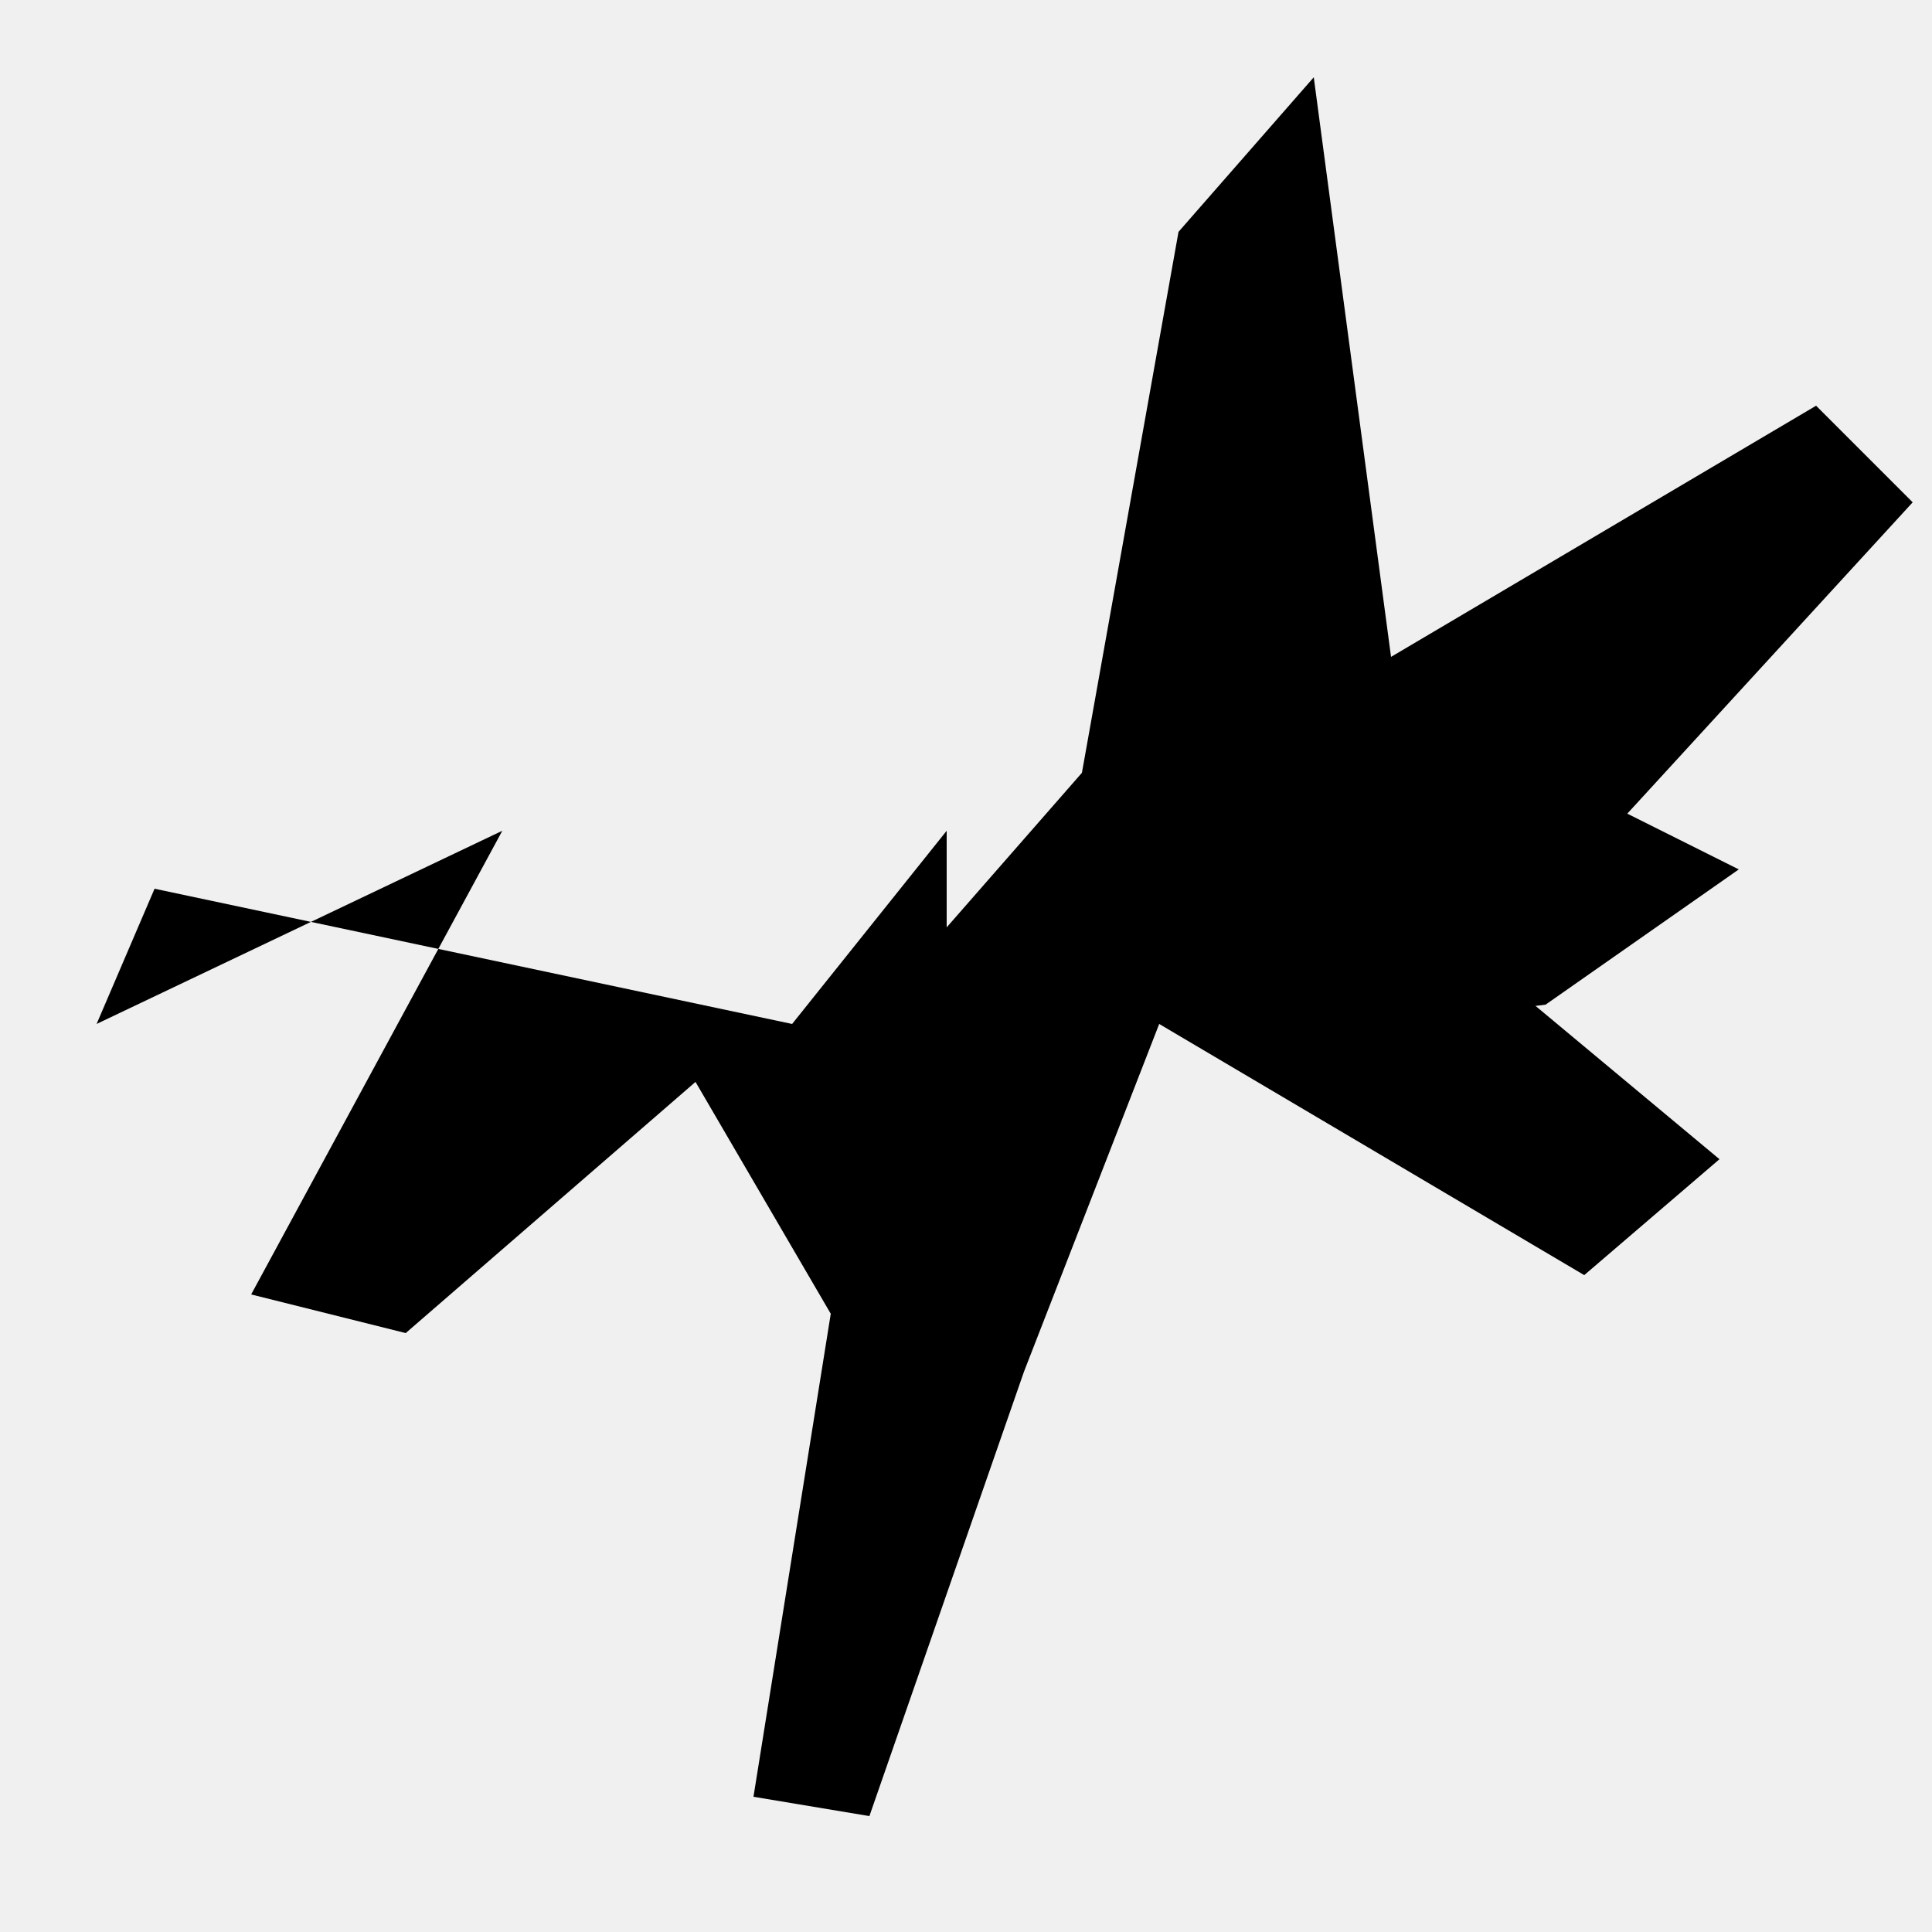
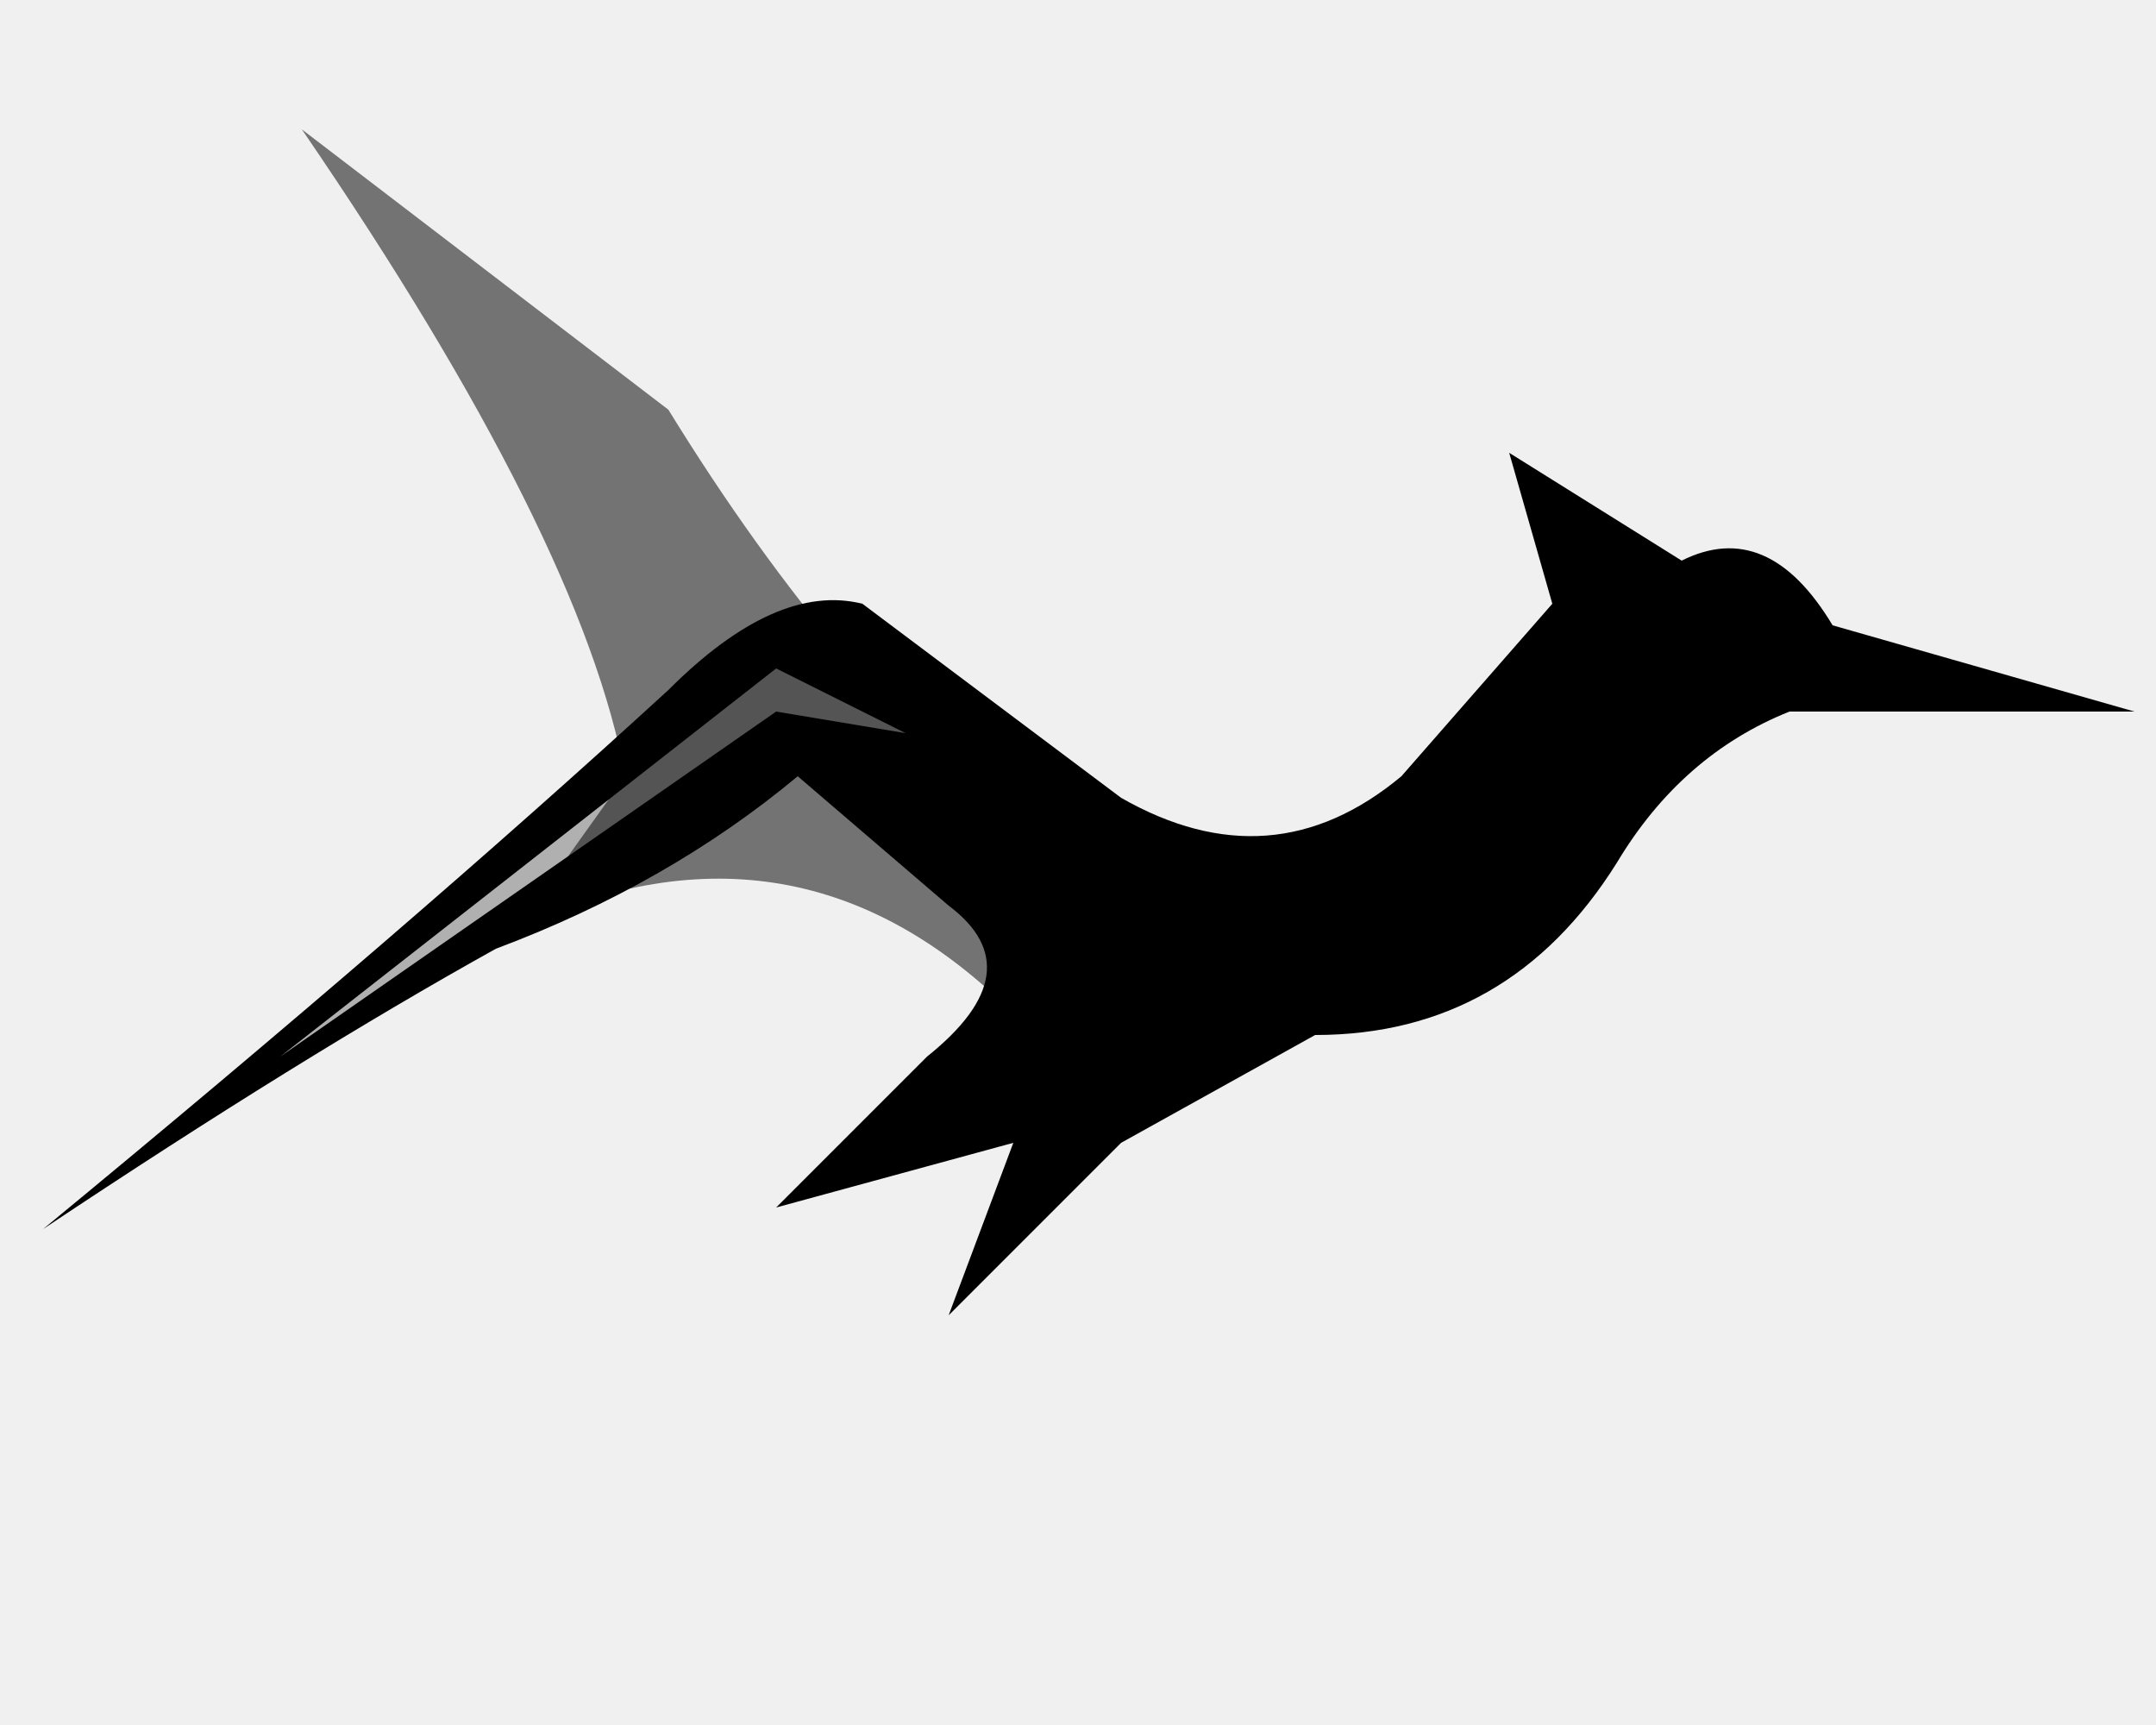
- <svg xmlns="http://www.w3.org/2000/svg" viewBox="0 0 100 100">
-   <path fill="currentColor" d="m49 48 7-8 5-28 7-8 4 30 22-13 5 5-22 24 12 10-7 6-22-13-7 18-8 23-6-1 4-25-7-12-15 13-8-2 13-24L5 53l3-7 33 7 8-10z" />
-   <path fill="currentColor" d="m63 46 19-5 8 4-10 7-16 2z" />
+ <svg xmlns="http://www.w3.org/2000/svg" viewBox="0 0 100 80">
+   <mask id="detail">
+     <path fill="white" d="M2 57 Q19 43 31 32 Q36 27 40 28 L52 37 Q59 41 65 36 L72 28 70 21 78 26 Q82 24 85 29 L99 33 83 33 Q78 35 75 40 Q70 48 61 48 L52 53 44 61 47 53 36 56 43 49 Q48 45 44 42 L37 36 Q31 41 23 44 Q14 49 2 57Z" />
+     <path fill="#444" d="M13 49l23-18 6 3-6-1z" />
+   </mask>
+   <path fill="currentColor" opacity=".52" d="M48 39 Q39 32 31 19 L14 6 Q27 25 29 36 L24 43 Q37 37 47 47Z" />
+   <rect width="100" height="80" fill="currentColor" mask="url(#detail)" />
</svg>
